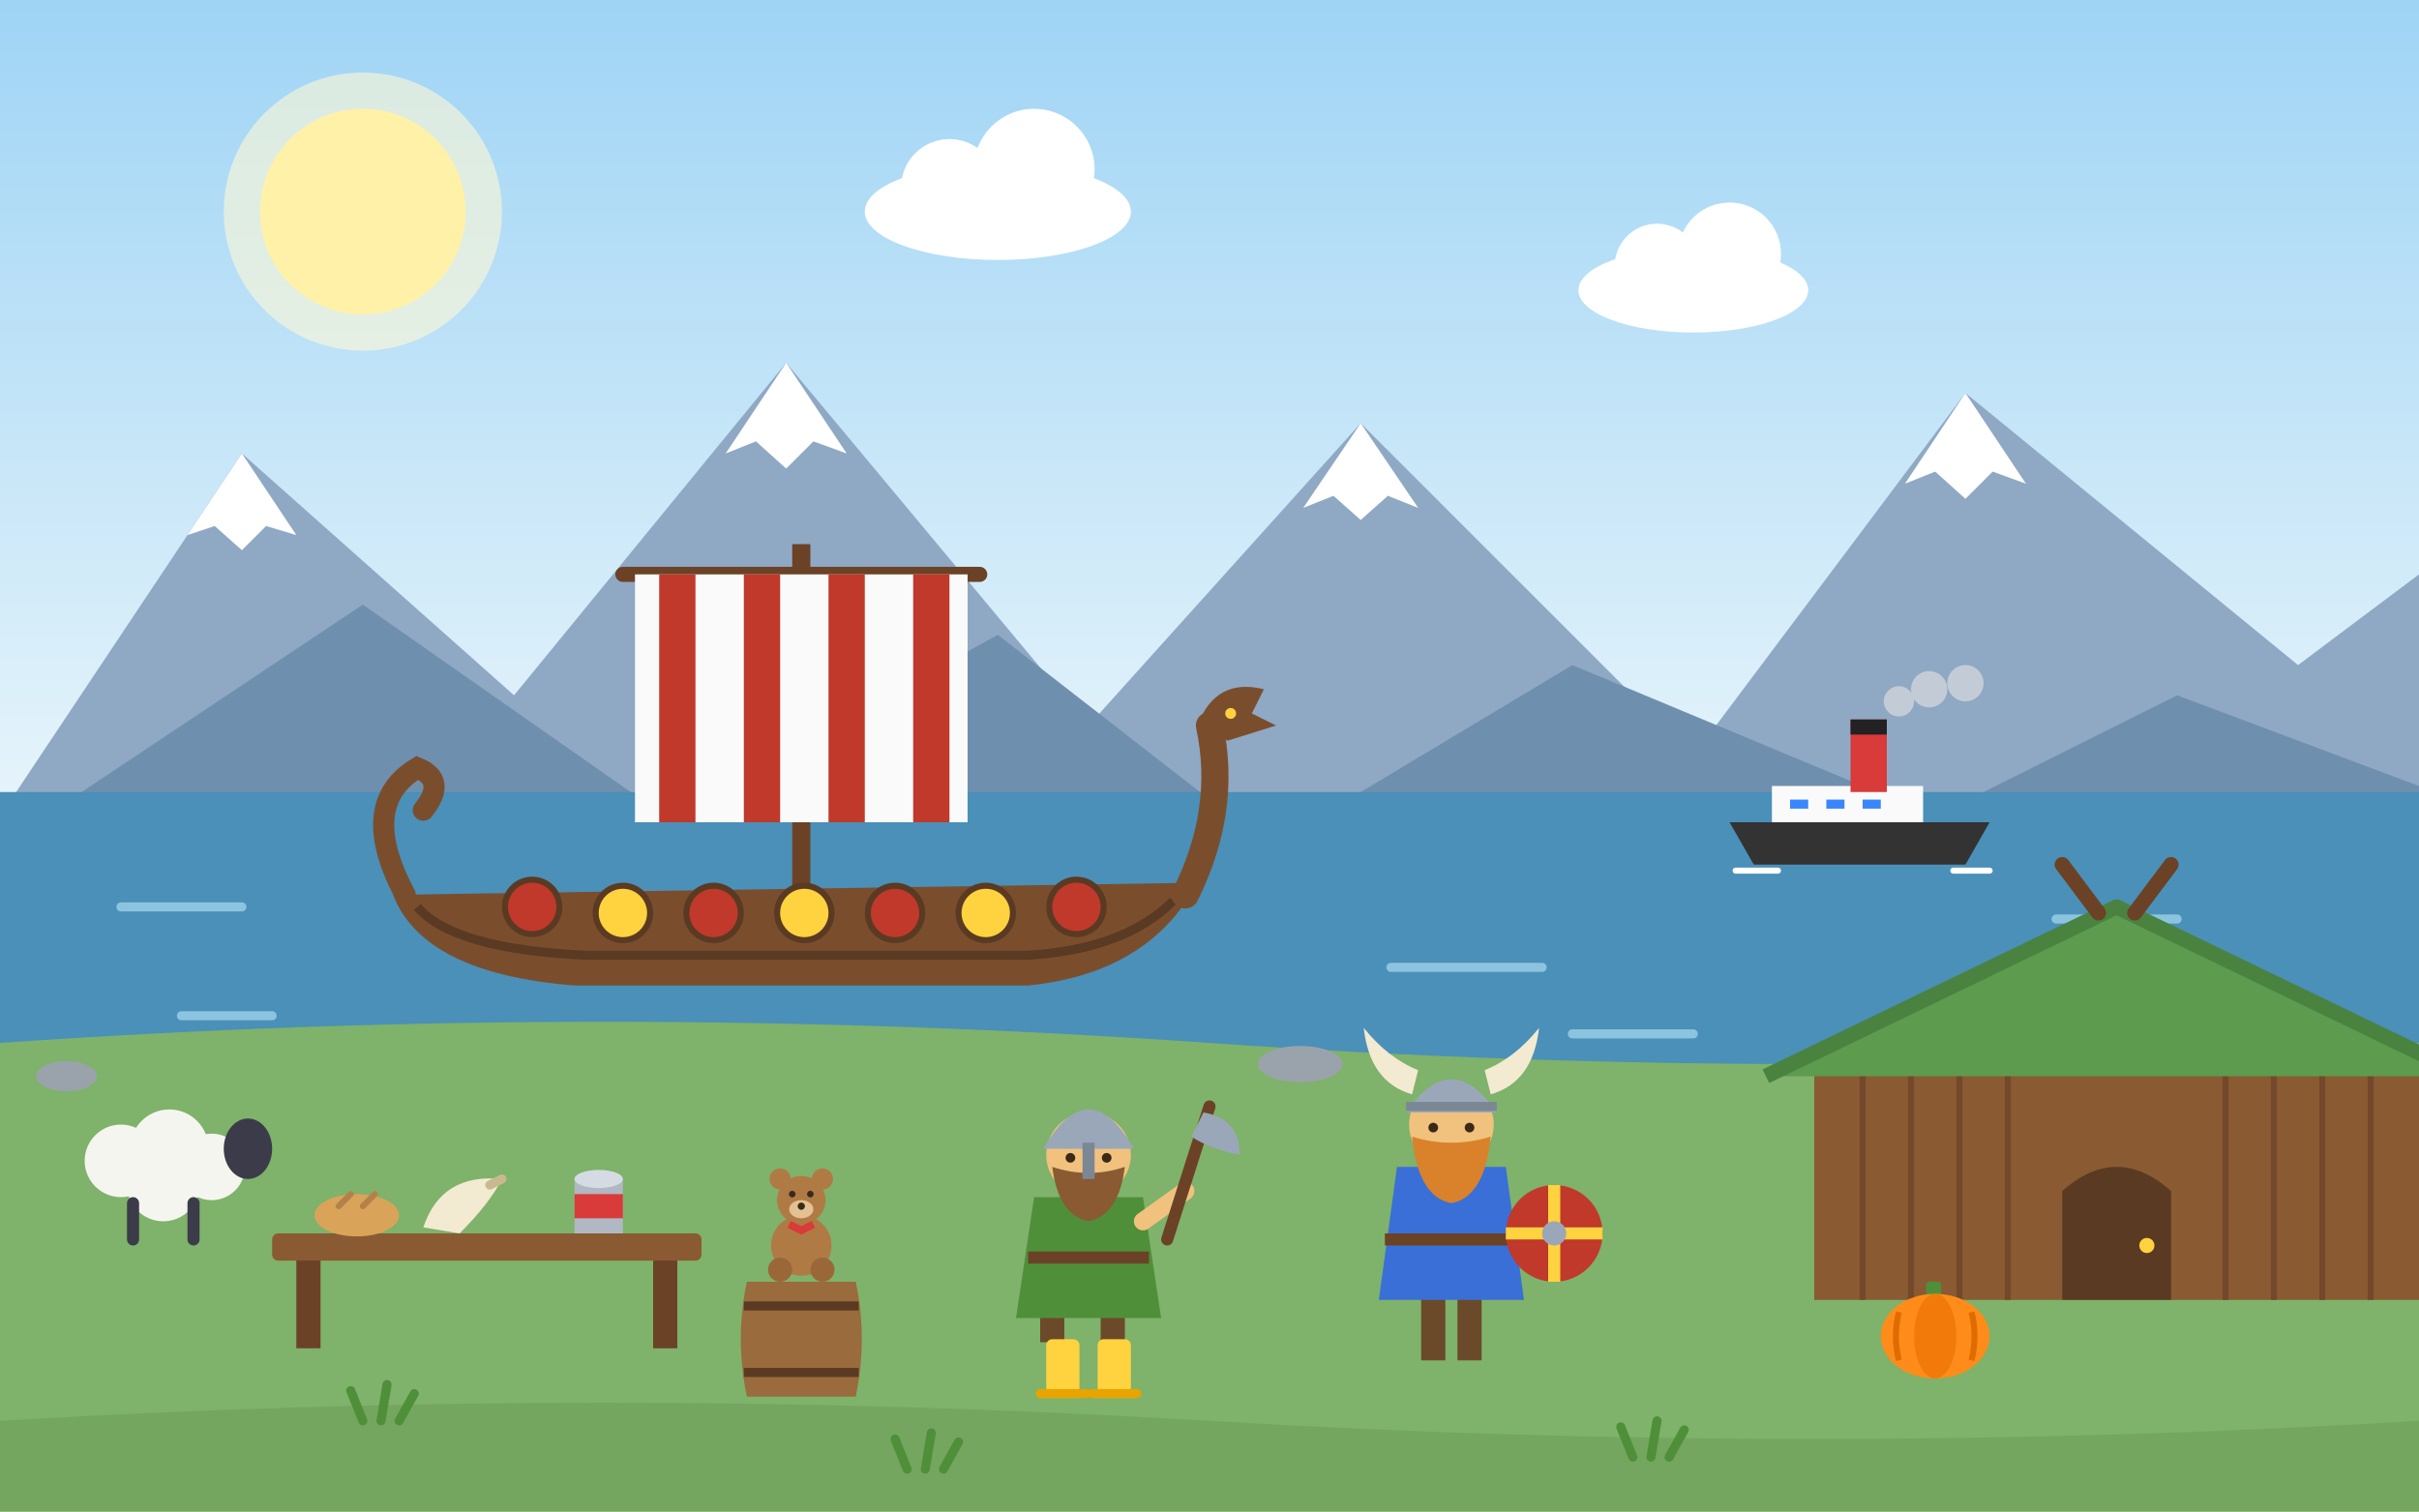
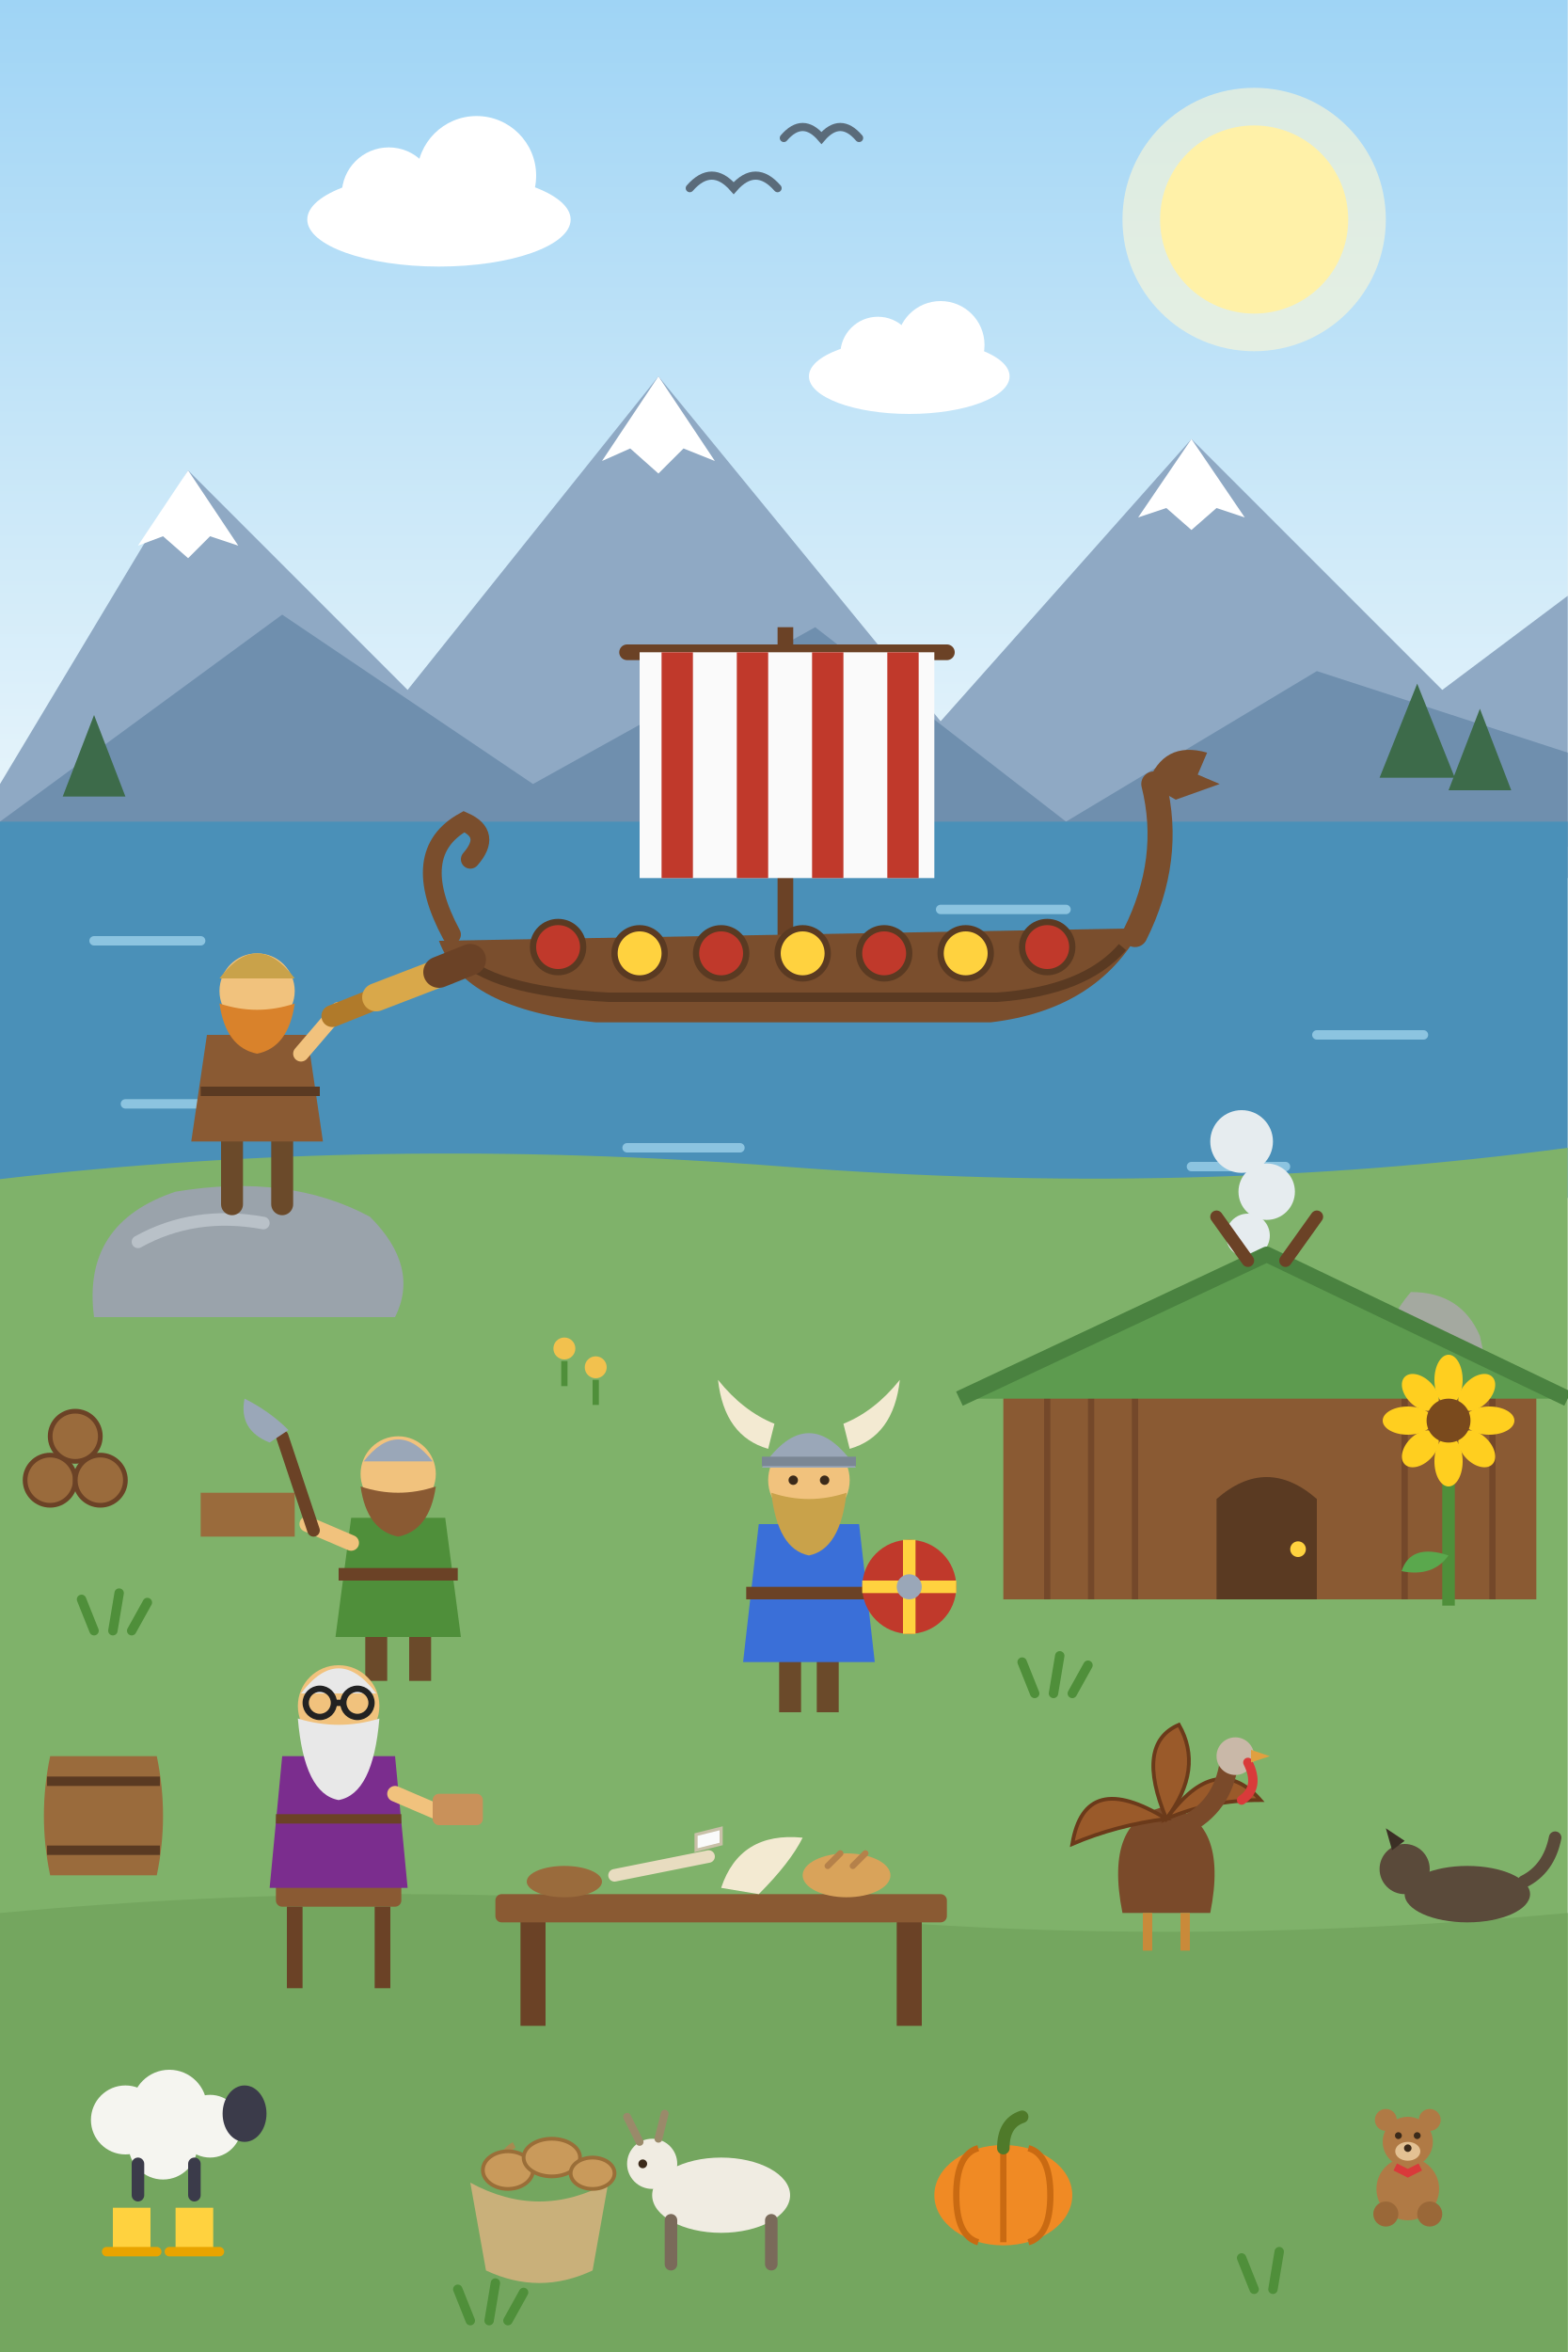
- <svg xmlns="http://www.w3.org/2000/svg" width="800" height="500" viewBox="0 0 800 500">
+ <svg xmlns="http://www.w3.org/2000/svg" width="500" height="750" viewBox="0 0 500 750">
  <defs>
    <linearGradient id="sky" x1="0" y1="0" x2="0" y2="1">
      <stop offset="0" stop-color="#9fd4f5" />
      <stop offset="1" stop-color="#eaf6fb" />
    </linearGradient>
  </defs>
-   <rect width="800" height="280" fill="url(#sky)" />
-   <circle cx="120" cy="70" r="46" fill="#fff8d6" opacity="0.6" />
+   <rect width="500" height="270" fill="url(#sky)" />
+   <circle cx="400" cy="70" r="42" fill="#fff8d6" opacity="0.6" />
  <g data-anim="sun" fill="#fff1a8">
-     <circle cx="120" cy="70" r="34" />
-   </g>
-   <g data-anim="clouds">
-     <g fill="#fff">
-       <ellipse cx="330" cy="70" rx="44" ry="16" />
-       <circle cx="314" cy="62" r="16" />
-       <circle cx="342" cy="56" r="20" />
-       <ellipse cx="560" cy="96" rx="38" ry="14" />
-       <circle cx="548" cy="88" r="14" />
-       <circle cx="572" cy="84" r="17" />
-     </g>
-   </g>
-   <path d="M0 270L80 150 170 230 260 120 360 240 450 140 560 250 650 130 760 220 800 190V280H0Z" fill="#8fa9c4" />
+     <circle cx="400" cy="70" r="30" />
+   </g>
+   <g data-anim="clouds" fill="#fff">
+     <ellipse cx="140" cy="70" rx="42" ry="15" />
+     <circle cx="124" cy="62" r="15" />
+     <circle cx="152" cy="56" r="19" />
+     <ellipse cx="290" cy="120" rx="32" ry="12" />
+     <circle cx="280" cy="113" r="12" />
+     <circle cx="300" cy="110" r="14" />
+   </g>
+   <g data-anim="gulls">
+     <path d="M220 60q7-8 14 0q7-8 14 0M250 44q6-7 12 0q6-7 12 0" fill="none" stroke="#5a6b7a" stroke-width="2.6" stroke-linecap="round" />
+   </g>
+   <path d="M0 250L60 150 130 220 210 120 300 230 380 140 460 220 500 190V270H0Z" fill="#8fa9c4" />
  <g fill="#fff">
-     <path d="M80 150l-18 27 9-3 9 8 8-8 10 3Z" />
-     <path d="M260 120l-20 30 10-4 10 9 9-9 11 4Z" />
-     <path d="M450 140l-19 28 10-4 9 8 9-8 10 4Z" />
-     <path d="M650 130l-20 30 10-4 10 9 9-9 11 4Z" />
-   </g>
-   <path d="M0 280L120 200 220 270 330 210 420 280 520 220 640 270 720 230 800 260V290H0Z" fill="#6f8fae" />
-   <rect y="262" width="800" height="90" fill="#4a90b8" />
+     <path d="M60 150l-16 24 8-3 8 7 7-7 9 3Z" />
+     <path d="M210 120l-18 27 9-4 9 8 8-8 10 4Z" />
+     <path d="M380 140l-17 25 9-3 8 7 8-7 9 3Z" />
+   </g>
+   <path d="M0 262L90 196 170 250 260 200 340 262 420 214 500 240V280H0Z" fill="#6f8fae" />
+   <g fill="#3d6b4a">
+     <path d="M440 248l12-30 12 30Z" />
+     <path d="M462 252l10-26 10 26Z" />
+     <path d="M20 254l10-26 10 26Z" />
+   </g>
+   <rect y="262" width="500" height="120" fill="#4a90b8" />
  <g data-anim="water">
-     <path d="M40 300h40M460 320h50M680 304h40M60 336h30M520 342h40" stroke="#8cc4e0" stroke-width="3" stroke-linecap="round" />
+     <path d="M30 300h34M300 290h40M420 330h34M40 352h26M200 366h36M380 372h30" stroke="#8cc4e0" stroke-width="3" stroke-linecap="round" />
  </g>
  <g data-anim="longship">
-     <rect x="262" y="180" width="6" height="122" fill="#6b4226" />
-     <path d="M206 190h118" stroke="#6b4226" stroke-width="5" stroke-linecap="round" />
-     <rect x="210" y="190" width="110" height="82" fill="#fafafa" />
-     <path d="M224 190v82M252 190v82M280 190v82M308 190v82" stroke="#c0392b" stroke-width="12" />
-     <path d="M130 296q10 26 60 30h150q40-4 56-34Z" fill="#7a4e2d" />
-     <path d="M138 300q12 14 56 16h146q32-2 48-18" fill="none" stroke="#5a3a22" stroke-width="3" />
-     <path d="M392 296q14-28 8-56" fill="none" stroke="#7a4e2d" stroke-width="9" stroke-linecap="round" />
-     <path d="M396 240q6-16 22-12l-4 8 8 4-16 5Z" fill="#7a4e2d" />
-     <circle cx="407" cy="236" r="1.8" fill="#ffd23f" />
-     <path d="M134 296q-16-30 4-42q10 4 2 14" fill="none" stroke="#7a4e2d" stroke-width="7" stroke-linecap="round" />
+     <rect x="248" y="200" width="5" height="104" fill="#6b4226" />
+     <path d="M200 208h102" stroke="#6b4226" stroke-width="5" stroke-linecap="round" />
+     <rect x="204" y="208" width="94" height="72" fill="#fafafa" />
+     <path d="M216 208v72M240 208v72M264 208v72M288 208v72" stroke="#c0392b" stroke-width="10" />
+     <path d="M140 300q8 22 50 26h126q34-4 48-30Z" fill="#7a4e2d" />
+     <path d="M146 304q10 12 48 14h124q28-2 40-16" fill="none" stroke="#5a3a22" stroke-width="3" />
+     <path d="M362 298q12-24 6-48" fill="none" stroke="#7a4e2d" stroke-width="8" stroke-linecap="round" />
+     <path d="M366 250q5-14 19-10l-3 7 7 3-14 5Z" fill="#7a4e2d" />
+     <path d="M144 298q-14-26 4-36q9 4 2 12" fill="none" stroke="#7a4e2d" stroke-width="6" stroke-linecap="round" />
    <g stroke="#5a3a22" stroke-width="2">
-       <circle cx="176" cy="300" r="9" fill="#c0392b" />
-       <circle cx="206" cy="302" r="9" fill="#ffd23f" />
-       <circle cx="236" cy="302" r="9" fill="#c0392b" />
-       <circle cx="266" cy="302" r="9" fill="#ffd23f" />
-       <circle cx="296" cy="302" r="9" fill="#c0392b" />
-       <circle cx="326" cy="302" r="9" fill="#ffd23f" />
-       <circle cx="356" cy="300" r="9" fill="#c0392b" />
-     </g>
-   </g>
-   <path d="M0 345q200-14 400 0t400 0V500H0Z" fill="#7fb26a" />
-   <path d="M0 470q200-12 400 0t400 0V500H0Z" fill="#74a65f" />
-   <ellipse cx="430" cy="352" rx="14" ry="6" fill="#9aa3ab" />
-   <ellipse cx="22" cy="356" rx="10" ry="5" fill="#9aa3ab" />
-   <path d="M120 470l-4-10M126 470l2-12M132 470l5-9M540 482l-4-10M546 482l2-12M552 482l5-9M300 486l-4-10M306 486l2-12M312 486l5-9" stroke="#4f8f3a" stroke-width="3" stroke-linecap="round" />
+       <circle cx="178" cy="302" r="8" fill="#c0392b" />
+       <circle cx="204" cy="304" r="8" fill="#ffd23f" />
+       <circle cx="230" cy="304" r="8" fill="#c0392b" />
+       <circle cx="256" cy="304" r="8" fill="#ffd23f" />
+       <circle cx="282" cy="304" r="8" fill="#c0392b" />
+       <circle cx="308" cy="304" r="8" fill="#ffd23f" />
+       <circle cx="334" cy="302" r="8" fill="#c0392b" />
+     </g>
+   </g>
+   <path d="M0 376q120-14 250-4t250-6V750H0Z" fill="#7fb26a" />
+   <path d="M0 610q130-12 250 0t250 0V750H0Z" fill="#74a65f" />
+   <path d="M30 520l-4-10M36 520l2-12M42 520l5-9M330 540l-4-10M336 540l2-12M342 540l5-9M150 740l-4-10M156 740l2-12M162 740l5-9M400 730l-4-10M406 730l2-12" stroke="#4f8f3a" stroke-width="3" stroke-linecap="round" />
+   <path d="M30 420q-4-30 26-40q36-6 62 8q16 16 8 32Z" fill="#9aa3ab" />
+   <path d="M44 396q18-10 40-6" stroke="#b9c1c8" stroke-width="4" fill="none" stroke-linecap="round" />
+   <path d="M74 384v-22M90 384v-22" stroke="#6b4a2a" stroke-width="7" stroke-linecap="round" />
+   <path d="M66 330h32l5 34h-42Z" fill="#8a5a33" />
+   <path d="M64 348h38" stroke="#5a3a22" stroke-width="3" />
+   <circle cx="82" cy="316" r="12" fill="#f1c27d" />
+   <path d="M70 320q12 4 24 0q-2 14-12 16q-10-2-12-16Z" fill="#d9822b" />
+   <path d="M70 312q12-16 24 0Z" fill="#c9a24a" />
+   <path d="M96 336l12-14" stroke="#f1c27d" stroke-width="5" stroke-linecap="round" />
+   <path d="M440 470q-6-40 10-58q16 0 22 14q6 26 0 44Z" fill="#a4a9a0" />
+   <path d="M452 426q8 10 2 20q-6 8 2 16M462 432l-6 6" stroke="#c0392b" stroke-width="2.4" fill="none" stroke-linecap="round" />
+   <g data-anim="smoke" fill="#e6ecef">
+     <circle cx="398" cy="394" r="7" />
+     <circle cx="404" cy="380" r="9" />
+     <circle cx="396" cy="364" r="10" />
+   </g>
+   <rect x="320" y="440" width="170" height="70" fill="#8a5a33" />
+   <path d="M334 440v70M348 440v70M362 440v70M448 440v70M462 440v70M476 440v70" stroke="#74482a" stroke-width="2" />
+   <path d="M306 446L404 400 500 446Z" fill="#5d9b4f" />
+   <path d="M306 446L404 400 500 446" fill="none" stroke="#4a8240" stroke-width="5" stroke-linejoin="round" />
+   <path d="M398 402l-10-14M410 402l10-14" stroke="#6b4226" stroke-width="4" stroke-linecap="round" />
+   <path d="M388 510v-32q16-14 32 0v32Z" fill="#5a3a22" />
+   <circle cx="414" cy="494" r="2.5" fill="#ffd23f" />
+   <path d="M252 528v18M264 528v18" stroke="#6b4a2a" stroke-width="7" />
+   <path d="M242 486h32l5 44h-42Z" fill="#3a6fd8" />
+   <path d="M238 508h40" stroke="#6b4226" stroke-width="4" />
+   <circle cx="290" cy="506" r="15" fill="#c0392b" />
+   <path d="M290 491v30M275 506h30" stroke="#ffd23f" stroke-width="4" />
+   <circle cx="290" cy="506" r="4" fill="#9aa7b8" />
+   <circle cx="258" cy="472" r="13" fill="#f1c27d" />
+   <path d="M246 476q12 4 24 0q-2 18-12 20q-10-2-12-20Z" fill="#c9a24a" />
+   <circle cx="253" cy="472" r="1.5" fill="#3b2a1a" />
+   <circle cx="263" cy="472" r="1.5" fill="#3b2a1a" />
+   <g fill="#9a6b3c" stroke="#6b4226" stroke-width="1.5">
+     <circle cx="16" cy="472" r="8" />
+     <circle cx="32" cy="472" r="8" />
+     <circle cx="24" cy="458" r="8" />
+   </g>
+   <rect x="64" y="476" width="30" height="14" fill="#9a6b3c" />
+   <path d="M120 520v16M134 520v16" stroke="#6b4a2a" stroke-width="7" />
+   <path d="M112 484h30l5 38h-40Z" fill="#4f8f3a" />
+   <path d="M108 502h38" stroke="#6b4226" stroke-width="4" />
+   <circle cx="127" cy="470" r="12" fill="#f1c27d" />
+   <path d="M115 474q12 4 24 0q-2 14-12 16q-10-2-12-16Z" fill="#8a5a33" />
+   <path d="M116 466q11-14 22 0Z" fill="#9aa7b8" />
+   <g data-anim="axe">
+     <path d="M112 492l-14-6" stroke="#f1c27d" stroke-width="5" stroke-linecap="round" />
+     <path d="M100 488l-10-30" stroke="#6b4226" stroke-width="4" stroke-linecap="round" />
+     <path d="M86 460q-10-4-8-14q8 4 14 10Z" fill="#9aa7b8" />
+   </g>
+   <rect x="166" y="612" width="8" height="34" fill="#6b4226" />
+   <rect x="286" y="612" width="8" height="34" fill="#6b4226" />
+   <rect x="158" y="604" width="144" height="9" rx="2" fill="#8a5a33" />
+   <ellipse cx="270" cy="598" rx="14" ry="7" fill="#d9a35a" />
+   <path d="M264 595l4-4M272 595l4-4" stroke="#b5814a" stroke-width="2" stroke-linecap="round" />
+   <path d="M230 602q6-18 26-16q-4 8-14 18Z" fill="#f3ead2" />
+   <ellipse cx="180" cy="600" rx="12" ry="5" fill="#9a6b3c" />
+   <rect x="88" y="600" width="40" height="8" rx="2" fill="#8a5a33" />
+   <path d="M94 608v26M122 608v26" stroke="#6b4226" stroke-width="5" />
+   <path d="M90 560h36l4 42h-44Z" fill="#7b2d8e" />
+   <path d="M88 580h40" stroke="#6b4226" stroke-width="3" />
+   <circle cx="108" cy="544" r="13" fill="#f1c27d" />
+   <path d="M95 548q13 4 26 0q-2 24-13 26q-11-2-13-26Z" fill="#e8e8e8" />
+   <path d="M96 540q12-16 24 0" fill="#e8e8e8" />
+   <path d="M126 572l14 6" stroke="#f1c27d" stroke-width="5" stroke-linecap="round" />
+   <rect x="138" y="572" width="16" height="10" rx="2" fill="#c9915a" />
+   <path d="M16 560q-4 19 0 38h34q4-19 0-38Z" fill="#9a6b3c" />
+   <path d="M15 568h36M15 590h36" stroke="#5a3a22" stroke-width="3" />
+   <g data-anim="goat">
+     <ellipse cx="230" cy="700" rx="22" ry="12" fill="#f0ece2" />
+     <path d="M214 708v14M246 708v14" stroke="#7a6a5a" stroke-width="4" stroke-linecap="round" />
+     <circle cx="208" cy="690" r="8" fill="#f0ece2" />
+     <path d="M204 683l-4-8M210 682l2-8" stroke="#9a8a6a" stroke-width="2.5" stroke-linecap="round" />
+     <circle cx="205" cy="690" r="1.4" fill="#3b2a1a" />
+   </g>
+   <g data-anim="dog-tail">
+     <path d="M486 600q8-4 10-14" fill="none" stroke="#5a4a3a" stroke-width="4" stroke-linecap="round" />
+   </g>
+   <ellipse cx="468" cy="604" rx="20" ry="9" fill="#5a4a3a" />
+   <circle cx="448" cy="596" r="8" fill="#5a4a3a" />
+   <path d="M444 590l-2-7 6 4Z" fill="#3b2f25" />
  <g data-anim="sheep">
    <g fill="#f5f5f0">
-       <circle cx="40" cy="384" r="12" />
-       <circle cx="56" cy="380" r="13" />
-       <circle cx="70" cy="386" r="11" />
-       <circle cx="54" cy="392" r="12" />
-     </g>
-     <path d="M44 398v12M64 398v12" stroke="#3b3b4a" stroke-width="4" stroke-linecap="round" />
-     <ellipse cx="82" cy="380" rx="8" ry="10" fill="#3b3b4a" />
-   </g>
-   <rect x="600" y="350" width="200" height="80" fill="#8a5a33" />
-   <path d="M616 350v80M632 350v80M648 350v80M664 350v80M736 350v80M752 350v80M768 350v80M784 350v80" stroke="#74482a" stroke-width="2" />
-   <path d="M584 356L700 300 816 356Z" fill="#5d9b4f" />
-   <path d="M584 356L700 300 816 356" fill="none" stroke="#4a8240" stroke-width="5" stroke-linejoin="round" />
-   <path d="M694 302l-12-16M706 302l12-16" stroke="#6b4226" stroke-width="5" stroke-linecap="round" />
-   <path d="M682 430v-36q18-16 36 0v36Z" fill="#5a3a22" />
-   <circle cx="710" cy="412" r="2.5" fill="#ffd23f" />
-   <rect x="98" y="416" width="8" height="30" fill="#6b4226" />
-   <rect x="216" y="416" width="8" height="30" fill="#6b4226" />
-   <rect x="90" y="408" width="142" height="9" rx="2" fill="#8a5a33" />
-   <ellipse cx="118" cy="402" rx="14" ry="7" fill="#d9a35a" />
-   <path d="M112 399l4-4M120 399l4-4" stroke="#b5814a" stroke-width="2" stroke-linecap="round" />
-   <path d="M140 406q6-18 26-16q-4 8-14 18Z" fill="#f3ead2" />
-   <path d="M162 392l4-2" stroke="#c9b98f" stroke-width="3" stroke-linecap="round" />
-   <path d="M247 424q-4 19 0 38h36q4-19 0-38Z" fill="#9a6b3c" />
-   <path d="M246 432h38M246 454h38" stroke="#5a3a22" stroke-width="3" />
-   <path d="M348 430v14M368 430v14" stroke="#6b4a2a" stroke-width="8" />
-   <path d="M342 396h36l6 40h-48Z" fill="#4f8f3a" />
-   <path d="M340 416h40" stroke="#6b4226" stroke-width="4" />
-   <g data-anim="axe">
-     <path d="M378 404l14-10" stroke="#f1c27d" stroke-width="6" stroke-linecap="round" />
-     <path d="M386 410l14-44" stroke="#6b4226" stroke-width="4" stroke-linecap="round" />
-     <path d="M398 368q12 2 12 14q-10-2-16-6Z" fill="#9aa7b8" />
-   </g>
-   <circle cx="360" cy="382" r="14" fill="#f1c27d" />
-   <path d="M348 386q12 4 24 0q-2 16-12 18q-10-2-12-18Z" fill="#8a5a33" />
-   <path d="M345 380q15-26 30 0Z" fill="#9aa7b8" />
-   <rect x="358" y="378" width="4" height="12" fill="#7b8794" />
-   <circle cx="354" cy="383" r="1.6" fill="#3b2a1a" />
-   <circle cx="366" cy="383" r="1.6" fill="#3b2a1a" />
-   <path d="M474 428v22M486 428v22" stroke="#6b4a2a" stroke-width="8" />
-   <path d="M462 386h36l6 44h-48Z" fill="#3a6fd8" />
-   <path d="M458 410h44" stroke="#6b4226" stroke-width="4" />
-   <circle cx="514" cy="408" r="16" fill="#c0392b" />
-   <path d="M514 392v32M498 408h32" stroke="#ffd23f" stroke-width="4" />
-   <circle cx="514" cy="408" r="4" fill="#9aa7b8" />
-   <circle cx="480" cy="372" r="14" fill="#f1c27d" />
-   <path d="M467 376q13 4 26 0q-2 20-13 22q-11-2-13-22Z" fill="#d9822b" />
-   <circle cx="474" cy="373" r="1.6" fill="#3b2a1a" />
-   <circle cx="486" cy="373" r="1.6" fill="#3b2a1a" />
-   <g id="steamship">
-     <path d="M572 272h86l-8 14h-70Z" fill="#333" />
-     <rect x="586" y="260" width="50" height="12" fill="#fafafa" />
-     <path d="M592 266h6M604 266h6M616 266h6" stroke="#3a86ff" stroke-width="3" />
-     <rect x="612" y="238" width="12" height="24" fill="#d93a3a" />
-     <rect x="612" y="238" width="12" height="5" fill="#222" />
-     <g fill="#c3ccd6">
-       <circle cx="628" cy="232" r="5" />
-       <circle cx="638" cy="228" r="6" />
-       <circle cx="650" cy="226" r="6" />
-     </g>
-     <path d="M574 288h14M646 288h12" stroke="#fff" stroke-width="2" stroke-linecap="round" />
+       <circle cx="40" cy="676" r="11" />
+       <circle cx="54" cy="672" r="12" />
+       <circle cx="67" cy="678" r="10" />
+       <circle cx="52" cy="684" r="11" />
+     </g>
+     <path d="M44 690v10M62 690v10" stroke="#3b3b4a" stroke-width="4" stroke-linecap="round" />
+     <ellipse cx="78" cy="674" rx="7" ry="9" fill="#3b3b4a" />
+   </g>
+   <g fill="#f2c14e">
+     <circle cx="180" cy="430" r="3.5" />
+     <circle cx="190" cy="436" r="3.5" />
+     <circle cx="330" cy="700" r="3.5" />
+   </g>
+   <path d="M180 434v8M190 440v8M330 704v8" stroke="#4f8f3a" stroke-width="2" />
+   <g id="telescope">
+     <path d="M106 324l40-16" stroke="#b07a2a" stroke-width="7" stroke-linecap="round" />
+     <path d="M120 318l26-10" stroke="#d9a84a" stroke-width="9" stroke-linecap="round" />
+     <path d="M140 310l10-4" stroke="#6b4226" stroke-width="10" stroke-linecap="round" />
+   </g>
+   <g id="sunflower">
+     <path d="M462 512v-46" stroke="#4f8f3a" stroke-width="4" />
+     <path d="M462 496q-12-4-15 5q10 2 15-5Z" fill="#5aa84d" />
+     <g fill="#ffcf1f">
+       <ellipse cx="462" cy="440" rx="4.5" ry="8" />
+       <ellipse cx="462" cy="466" rx="4.5" ry="8" />
+       <ellipse cx="449" cy="453" rx="8" ry="4.5" />
+       <ellipse cx="475" cy="453" rx="8" ry="4.5" />
+       <ellipse cx="453" cy="444" rx="4.5" ry="7" transform="rotate(-45 453 444)" />
+       <ellipse cx="471" cy="444" rx="4.5" ry="7" transform="rotate(45 471 444)" />
+       <ellipse cx="453" cy="462" rx="4.5" ry="7" transform="rotate(45 453 462)" />
+       <ellipse cx="471" cy="462" rx="4.5" ry="7" transform="rotate(-45 471 462)" />
+     </g>
+     <circle cx="462" cy="453" r="7" fill="#7a4a1d" />
  </g>
  <g id="helmet">
-     <path d="M467 362q-14-4-16-22q8 10 18 14Z" fill="#f3ead2" />
-     <path d="M493 362q14-4 16-22q-8 10-18 14Z" fill="#f3ead2" />
-     <path d="M465 368q15-22 30 0Z" fill="#9aa7b8" />
-     <path d="M465 366h30" stroke="#7b8794" stroke-width="3" />
+     <path d="M245 462q-14-4-16-22q8 10 18 14Z" fill="#f3ead2" />
+     <path d="M271 462q14-4 16-22q-8 10-18 14Z" fill="#f3ead2" />
+     <path d="M243 468q15-22 30 0Z" fill="#9aa7b8" />
+     <path d="M243 466h30" stroke="#7b8794" stroke-width="3" />
+   </g>
+   <g id="glasses" fill="none" stroke="#222" stroke-width="2">
+     <circle cx="102" cy="543" r="4.5" />
+     <circle cx="114" cy="543" r="4.5" />
+     <path d="M106.5 543h3" />
+   </g>
+   <g id="turkey" transform="translate(-40 20)">
+     <path d="M398 590q-6-30 14-34q20 4 14 34Z" fill="#7a4a2a" />
+     <g fill="#9a5a2a" stroke="#6b3a1a" stroke-width="1.2">
+       <path d="M412 560q-26-16-30 8q14-6 30-8Z" />
+       <path d="M412 560q-10-24 4-30q8 14-4 30Z" />
+       <path d="M412 560q16-22 30-6q-16 0-30 6Z" />
+     </g>
+     <path d="M418 562q12-6 14-20" stroke="#7a4a2a" stroke-width="6" stroke-linecap="round" fill="none" />
+     <circle cx="434" cy="540" r="6" fill="#c9b8a8" />
+     <path d="M438 542q4 8-2 12" stroke="#d93a3a" stroke-width="3" fill="none" stroke-linecap="round" />
+     <path d="M439 538l6 2-6 2Z" fill="#e0a040" />
+     <path d="M406 590v12M418 590v12" stroke="#c98a3a" stroke-width="3" />
+   </g>
+   <g id="toothbrush">
+     <path d="M196 598l30-6" stroke="#e8dcc0" stroke-width="4" stroke-linecap="round" />
+     <path d="M222 590l8-2v-5l-8 2Z" fill="#fafafa" stroke="#c9c0a8" stroke-width="1" />
  </g>
  <g id="boots">
-     <rect x="346" y="443" width="11" height="18" rx="2" fill="#ffd23f" />
-     <rect x="363" y="443" width="11" height="18" rx="2" fill="#ffd23f" />
-     <path d="M344 461h15M361 461h15" stroke="#e8a400" stroke-width="3" stroke-linecap="round" />
-   </g>
-   <g id="tin-can">
-     <rect x="190" y="390" width="16" height="18" fill="#b0b8c4" />
-     <rect x="190" y="395" width="16" height="8" fill="#d93a3a" />
-     <ellipse cx="198" cy="390" rx="8" ry="3" fill="#d5dbe3" />
+     <path d="M36 704v14h12v-14Z" fill="#ffd23f" />
+     <path d="M56 704v14h12v-14Z" fill="#ffd23f" />
+     <path d="M34 718h16M54 718h16" stroke="#e8a400" stroke-width="3" stroke-linecap="round" />
+   </g>
+   <g id="potatoes">
+     <path d="M150 696q22 12 44 0l-5 28q-17 8-34 0Z" fill="#c9b07a" />
+     <path d="M156 696q4-10 8-12M188 696q-4-10-8-12" stroke="#a88a50" stroke-width="2" fill="none" />
+     <g fill="#c99a5b" stroke="#9a6e38" stroke-width="1.2">
+       <ellipse cx="162" cy="692" rx="8" ry="6" />
+       <ellipse cx="176" cy="688" rx="9" ry="6" />
+       <ellipse cx="189" cy="693" rx="7" ry="5" />
+     </g>
  </g>
  <g id="pumpkin">
-     <rect x="637" y="424" width="5" height="8" rx="1" fill="#4f8f3a" />
-     <ellipse cx="640" cy="442" rx="18" ry="14" fill="#ff8c1a" />
-     <ellipse cx="640" cy="442" rx="7" ry="14" fill="#f27a0a" />
-     <path d="M628 434q-2 8 0 16M652 434q2 8 0 16" stroke="#e06c00" stroke-width="2" fill="none" />
+     <ellipse cx="320" cy="700" rx="22" ry="16" fill="#f08a24" />
+     <path d="M305 700q0-13 7-15M320 685v30M335 700q0-13-7-15M305 700q0 13 7 15M335 700q0 13-7 15" fill="none" stroke="#c96a12" stroke-width="2" />
+     <path d="M320 685q0-8 6-10" stroke="#4f7a2a" stroke-width="4" stroke-linecap="round" fill="none" />
  </g>
  <g id="teddy">
-     <circle cx="258" cy="390" r="3.5" fill="#b07a45" />
-     <circle cx="272" cy="390" r="3.5" fill="#b07a45" />
-     <ellipse cx="265" cy="412" rx="10" ry="10" fill="#b07a45" />
-     <circle cx="265" cy="397" r="8" fill="#b07a45" />
-     <ellipse cx="265" cy="400" rx="4" ry="3" fill="#e3c193" />
-     <circle cx="265" cy="399" r="1.2" fill="#3b2a1a" />
-     <circle cx="262" cy="395" r="1.1" fill="#3b2a1a" />
-     <circle cx="268" cy="395" r="1.1" fill="#3b2a1a" />
-     <path d="M261 405l4 2 4-2" stroke="#d93a3a" stroke-width="2.5" fill="none" />
-     <circle cx="258" cy="420" r="4" fill="#9a6838" />
-     <circle cx="272" cy="420" r="4" fill="#9a6838" />
+     <circle cx="442" cy="676" r="3.5" fill="#b07a45" />
+     <circle cx="456" cy="676" r="3.5" fill="#b07a45" />
+     <ellipse cx="449" cy="698" rx="10" ry="10" fill="#b07a45" />
+     <circle cx="449" cy="683" r="8" fill="#b07a45" />
+     <ellipse cx="449" cy="686" rx="4" ry="3" fill="#e3c193" />
+     <circle cx="449" cy="685" r="1.2" fill="#3b2a1a" />
+     <circle cx="446" cy="681" r="1.1" fill="#3b2a1a" />
+     <circle cx="452" cy="681" r="1.1" fill="#3b2a1a" />
+     <path d="M445 691l4 2 4-2" stroke="#d93a3a" stroke-width="2.5" fill="none" />
+     <circle cx="442" cy="706" r="4" fill="#9a6838" />
+     <circle cx="456" cy="706" r="4" fill="#9a6838" />
  </g>
</svg>
